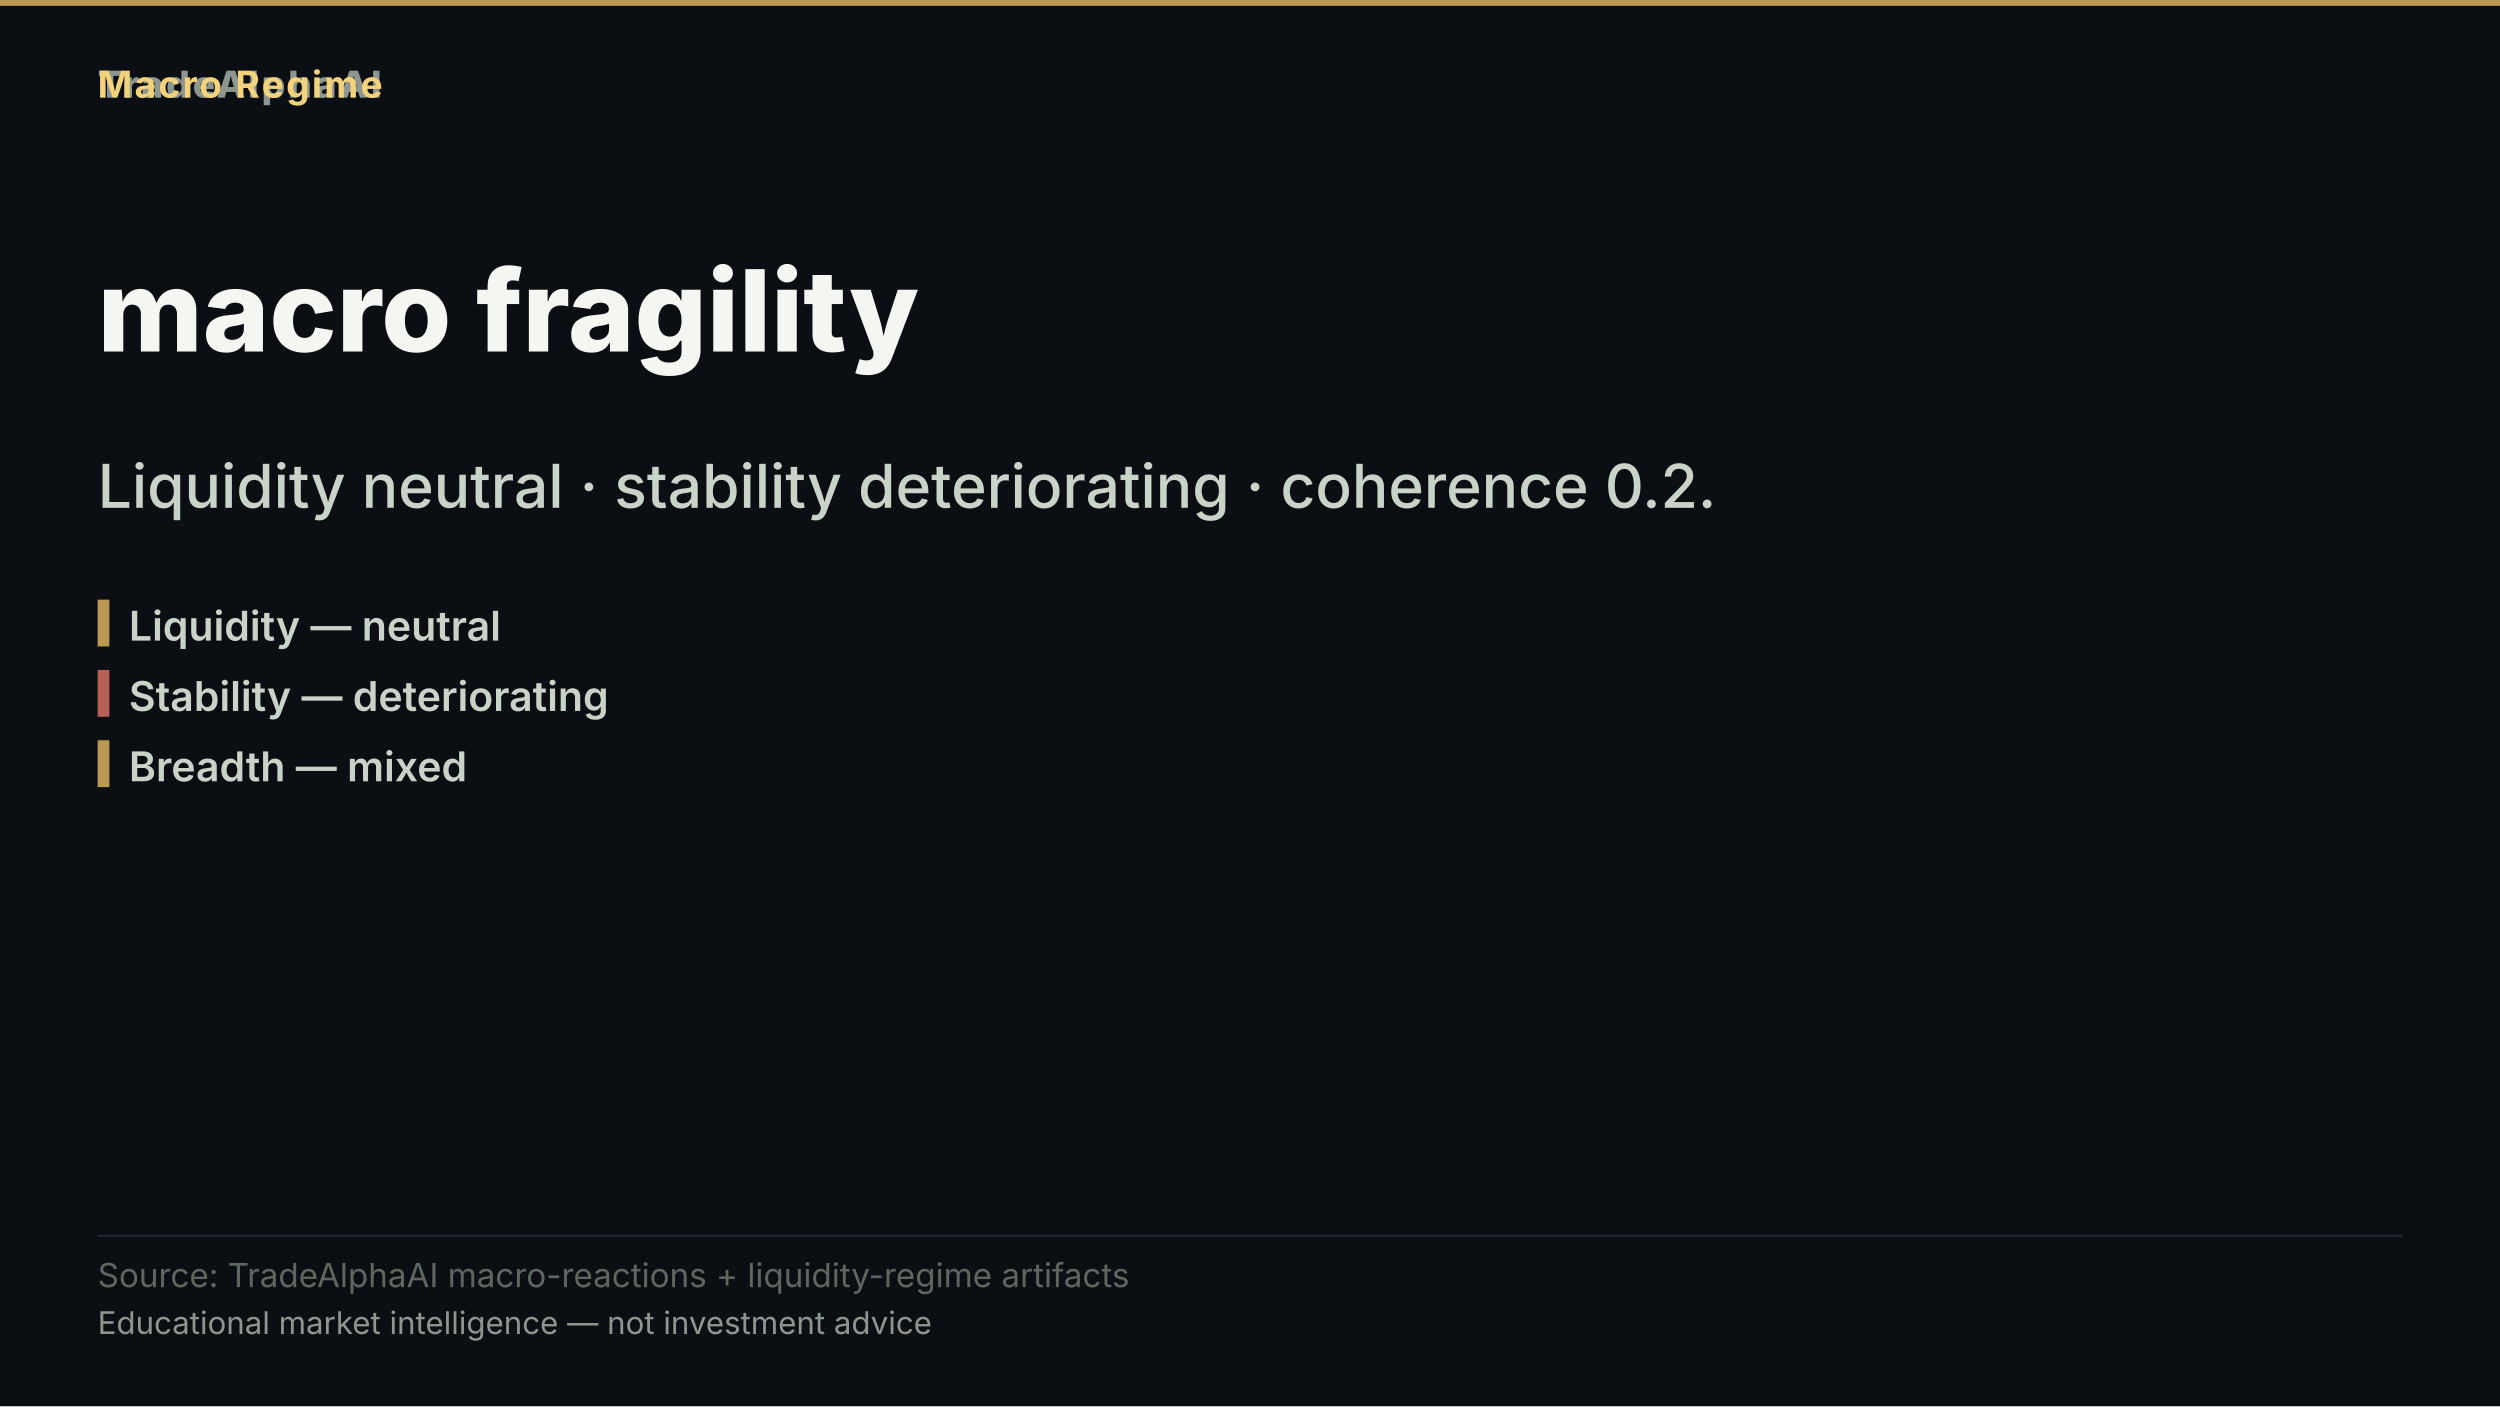
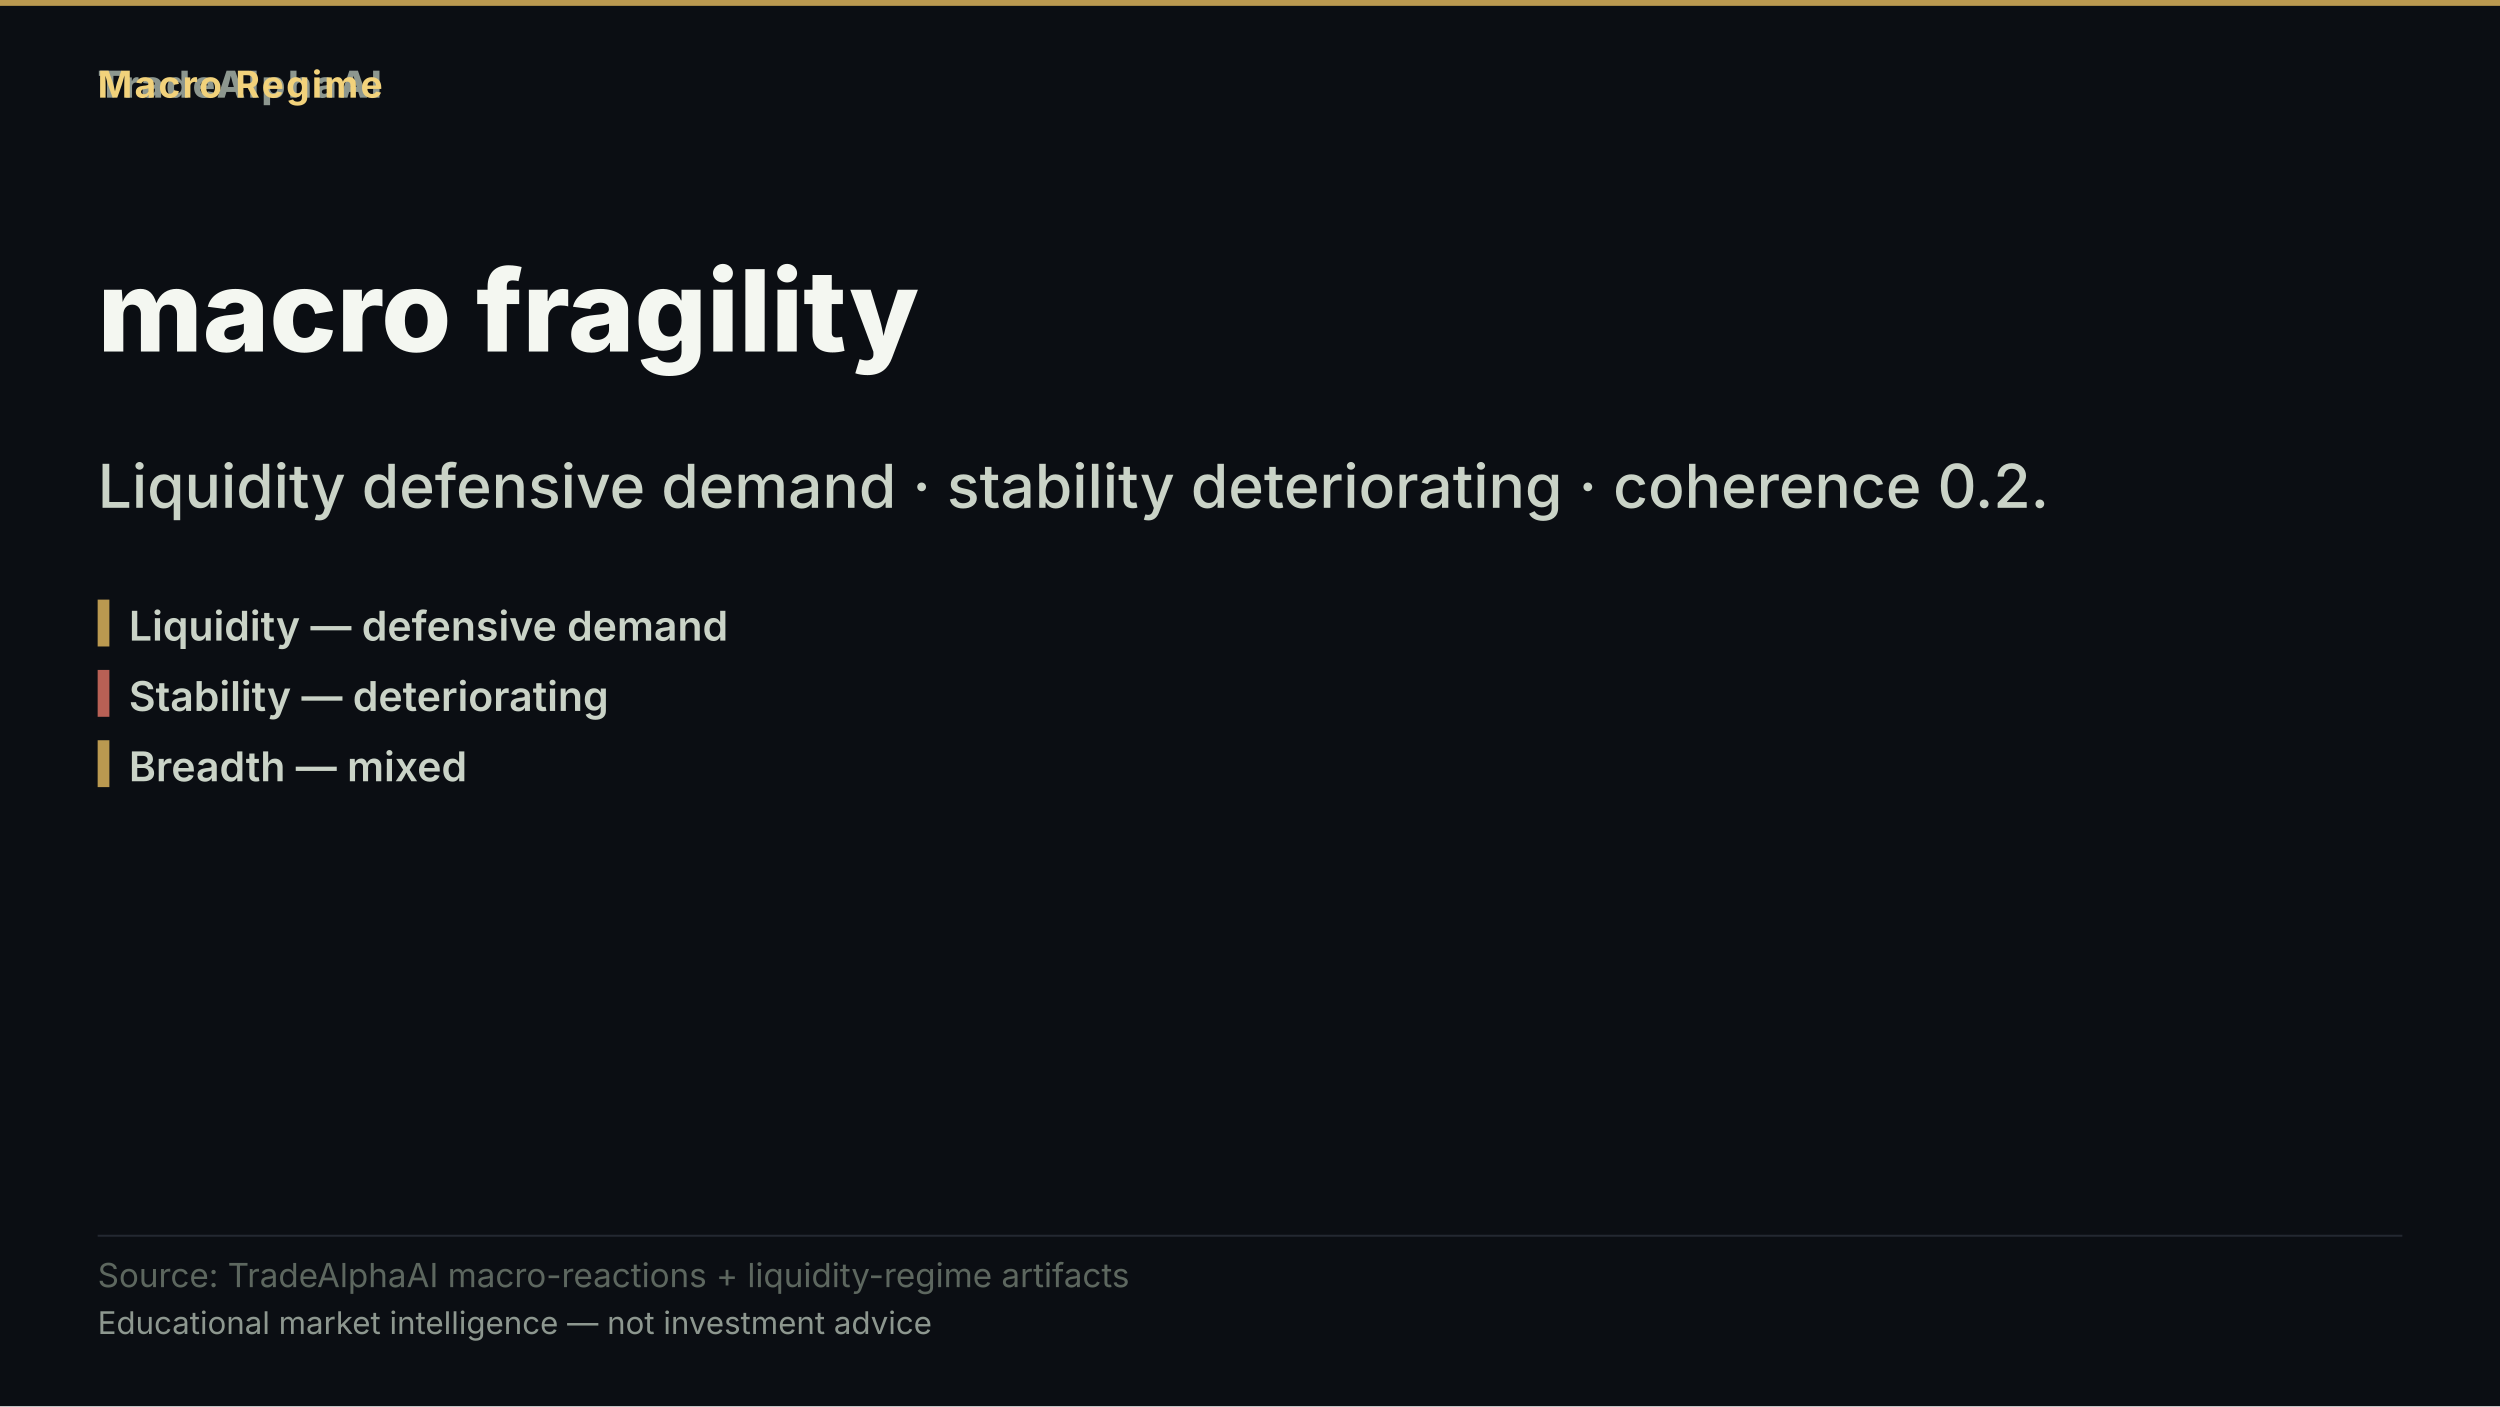
<svg xmlns="http://www.w3.org/2000/svg" width="1280" height="720" viewBox="0 0 1280 720" role="img" aria-label="macro fragility">
  <rect width="1280" height="720" fill="#0b0e13" />
  <rect x="0" y="0" width="1280" height="3" fill="#d8b15a" opacity="0.85" />
  <text x="50" y="50" font-family="'Inter','Segoe UI','Helvetica Neue',Arial,sans-serif" font-size="19" font-weight="800" letter-spacing="1.5" fill="#8d978f" text-anchor="start">TradeAlphaAI</text>
  <text x="50" y="50" font-family="'Inter','Segoe UI','Helvetica Neue',Arial,sans-serif" font-size="19" font-weight="700" letter-spacing="1.2" fill="#f2d27b" text-anchor="start">Macro Regime</text>
  <text x="50" y="180" font-family="'Inter','Segoe UI','Helvetica Neue',Arial,sans-serif" font-size="58" font-weight="800" fill="#f4f7f1" text-anchor="start">macro fragility</text>
-   <text x="50" y="260" font-family="'Inter','Segoe UI','Helvetica Neue',Arial,sans-serif" font-size="31" font-weight="500" fill="#cad3c7" text-anchor="start">Liquidity neutral · stability deteriorating · coherence 0.2.</text>
+   <text x="50" y="260" font-family="'Inter','Segoe UI','Helvetica Neue',Arial,sans-serif" font-size="31" font-weight="500" fill="#cad3c7" text-anchor="start">Liquidity defensive demand · stability deteriorating · coherence 0.2.</text>
  <rect x="50" y="307" width="6" height="24" fill="#d8b15a" opacity="0.85" />
-   <text x="66" y="328" font-family="'Inter','Segoe UI','Helvetica Neue',Arial,sans-serif" font-size="21" font-weight="600" fill="#cad3c7" text-anchor="start">Liquidity — neutral</text>
+   <text x="66" y="328" font-family="'Inter','Segoe UI','Helvetica Neue',Arial,sans-serif" font-size="21" font-weight="600" fill="#cad3c7" text-anchor="start">Liquidity — defensive demand</text>
  <rect x="50" y="343" width="6" height="24" fill="#d66e60" opacity="0.85" />
  <text x="66" y="364" font-family="'Inter','Segoe UI','Helvetica Neue',Arial,sans-serif" font-size="21" font-weight="600" fill="#cad3c7" text-anchor="start">Stability — deteriorating</text>
  <rect x="50" y="379" width="6" height="24" fill="#d8b15a" opacity="0.85" />
  <text x="66" y="400" font-family="'Inter','Segoe UI','Helvetica Neue',Arial,sans-serif" font-size="21" font-weight="600" fill="#cad3c7" text-anchor="start">Breadth — mixed</text>
  <rect x="50" y="632.2" width="1180" height="1" fill="rgba(148,163,184,0.18)" />
  <text x="50" y="659" font-family="'Inter','Segoe UI','Helvetica Neue',Arial,sans-serif" font-size="17" fill="#5d675f" text-anchor="start">Source: TradeAlphaAI macro-reactions + liquidity-regime artifacts</text>
  <text x="50" y="683" font-family="'Inter','Segoe UI','Helvetica Neue',Arial,sans-serif" font-size="16" fill="#8d978f" text-anchor="start">Educational market intelligence — not investment advice</text>
</svg>
